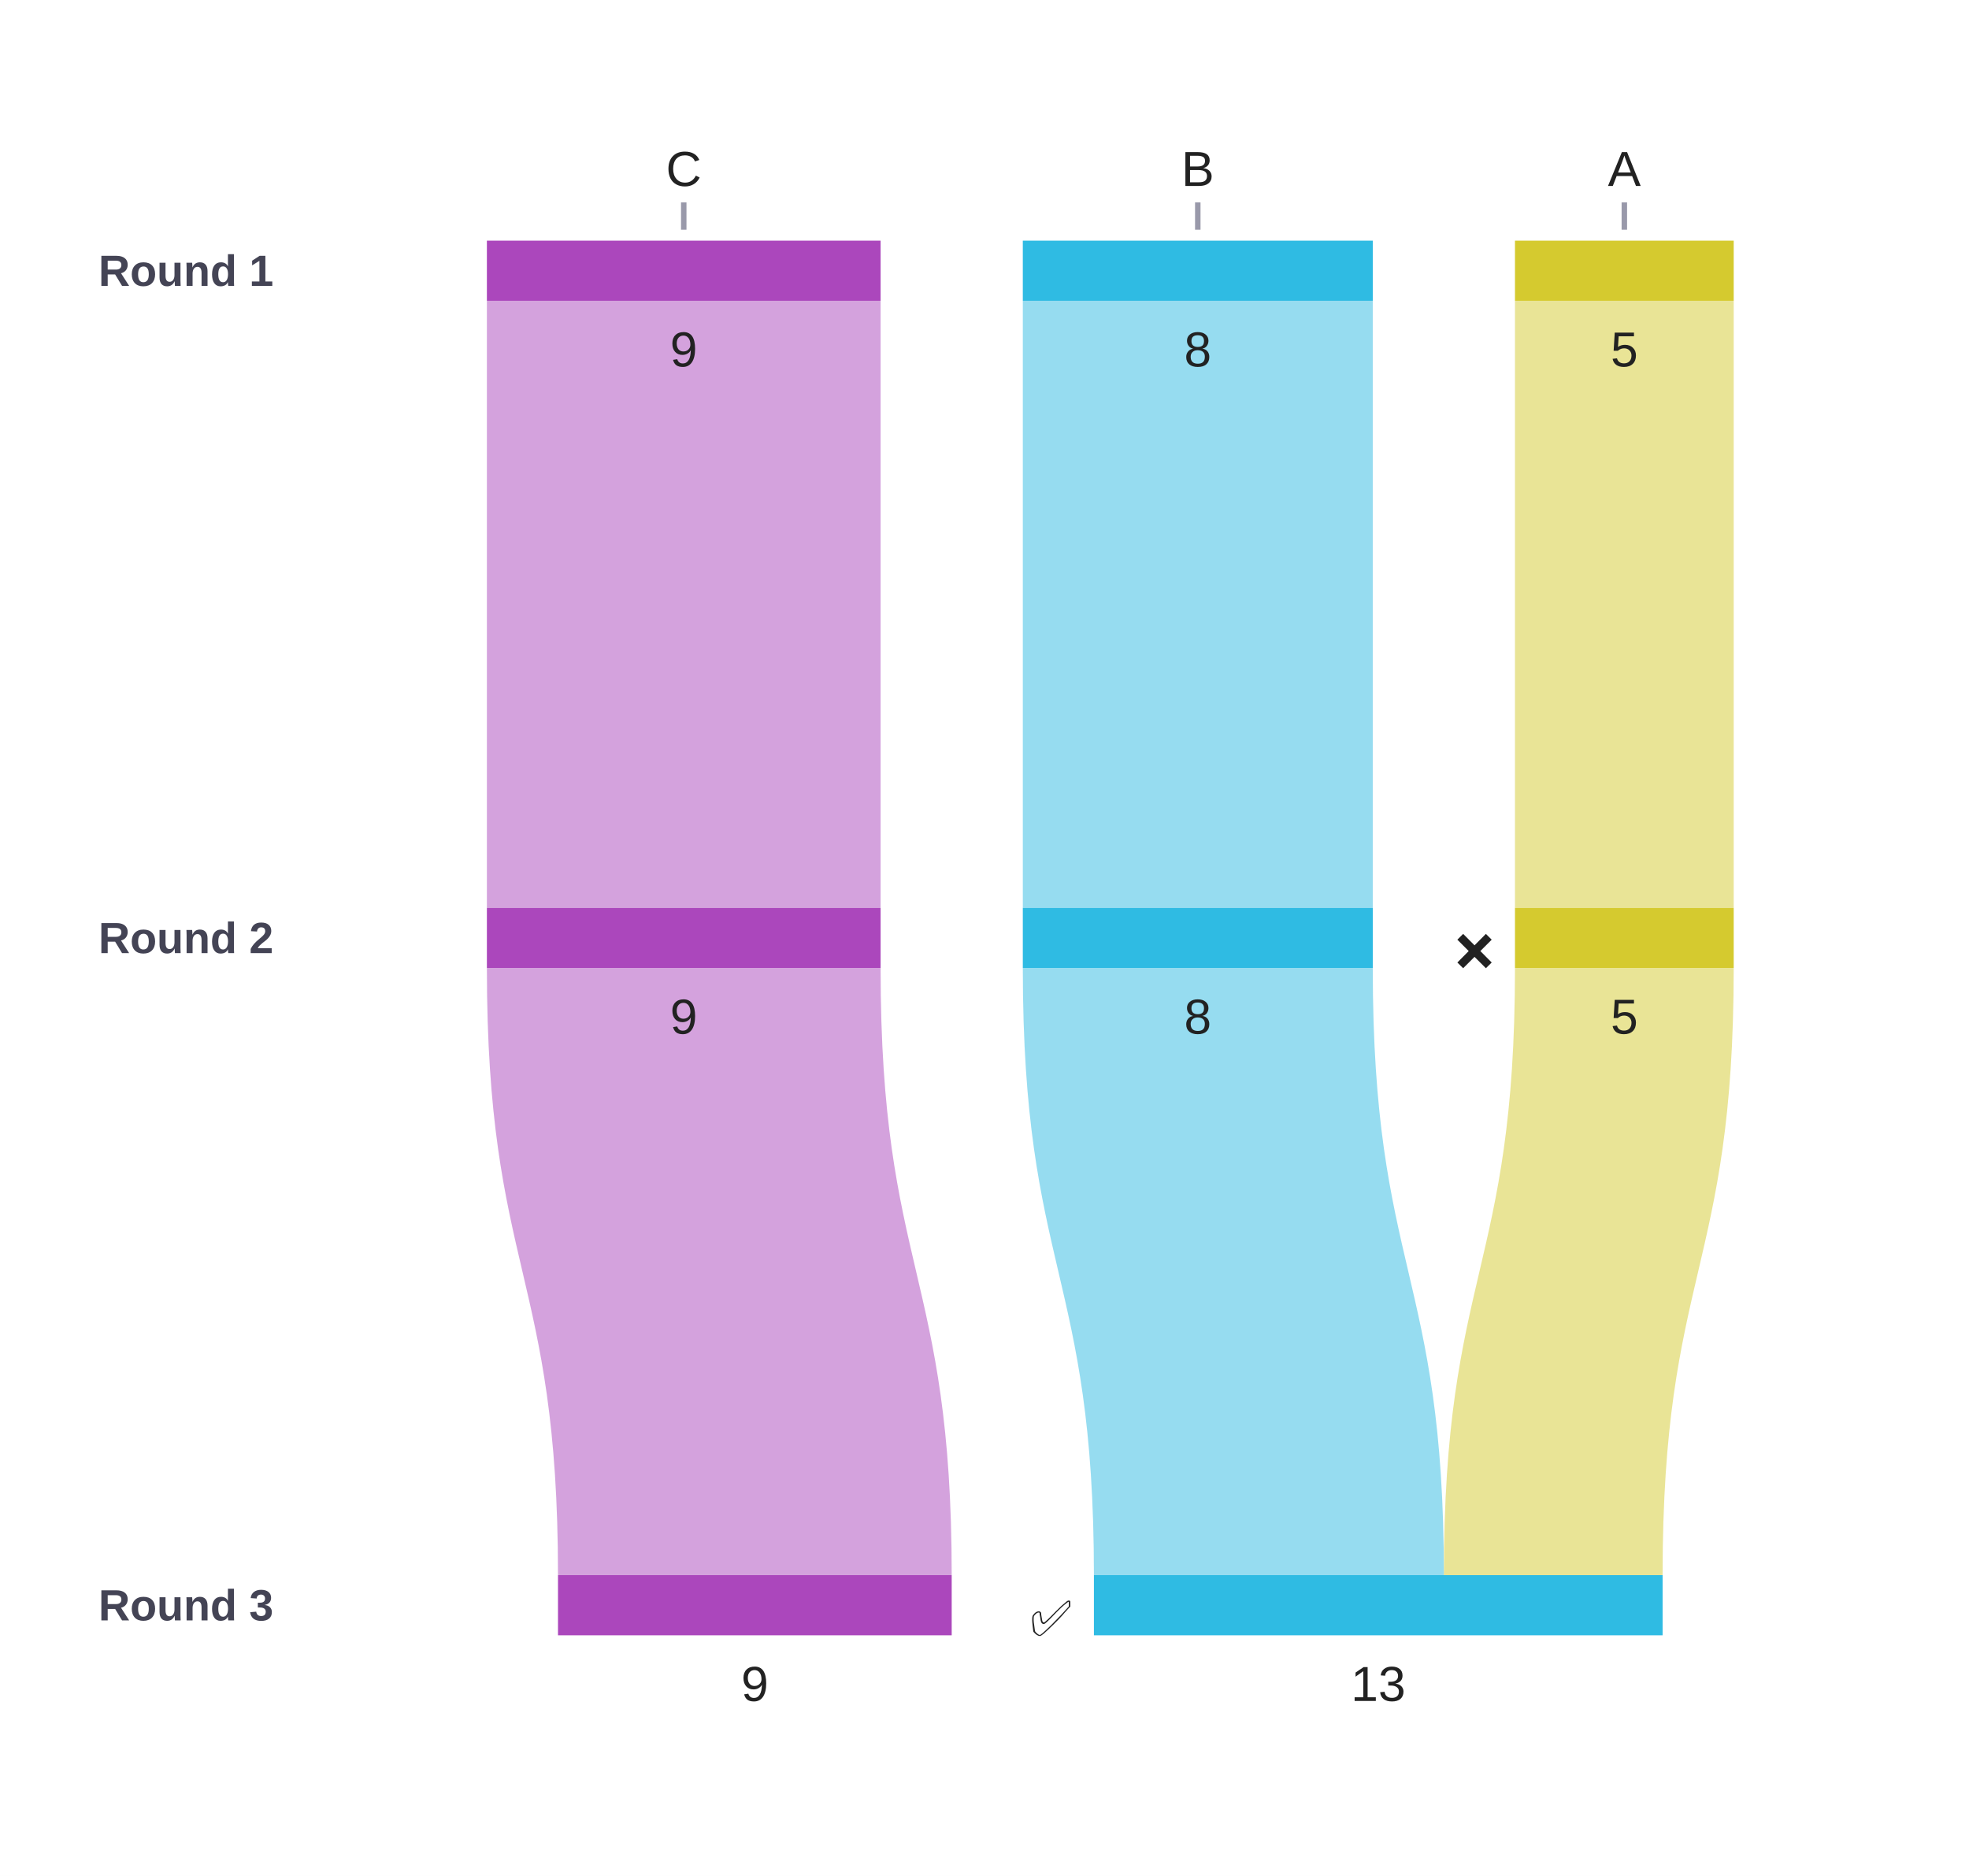
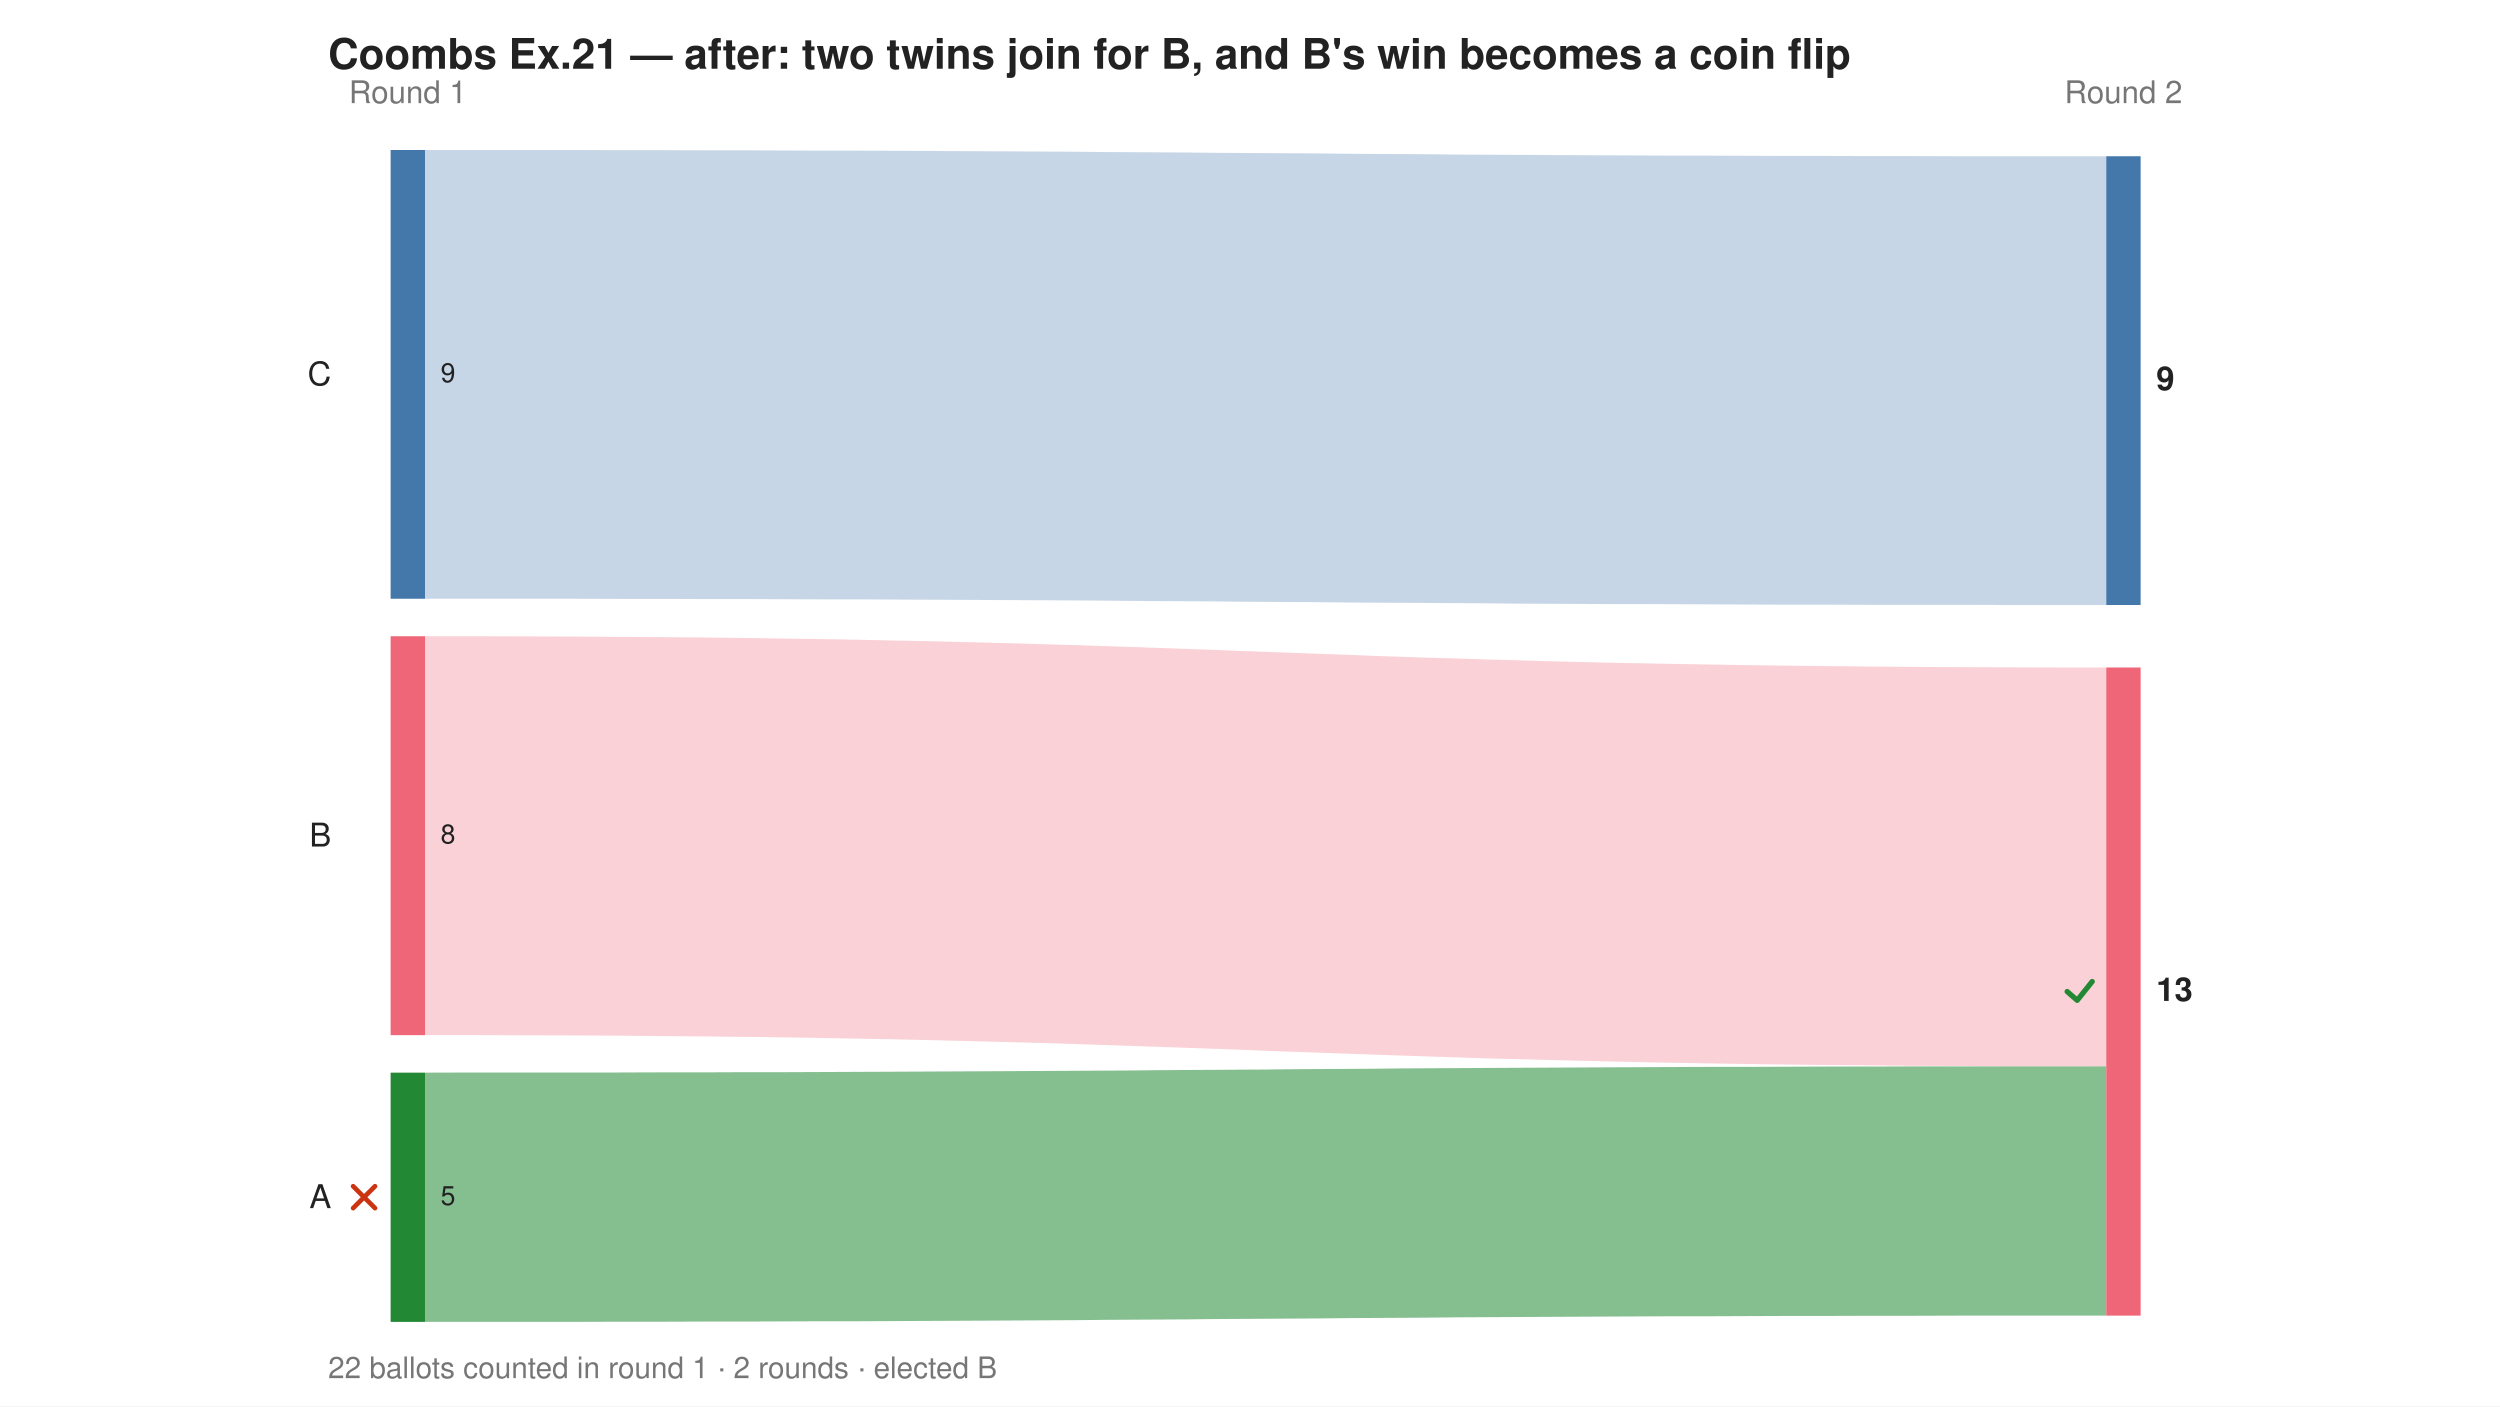
- <svg xmlns="http://www.w3.org/2000/svg" role="img" aria-label="Vote transfer Sankey diagram" width="360" height="343">
-   <style>
-   text { font-family: -apple-system, "Helvetica Neue", Arial, sans-serif; fill: #222; }
-   .value-label { font-size: 9px; }
-   .name-label  { font-size: 9px; }
-   .round-label { font-size: 8px; font-weight: 600; fill: #445; }
-   .marker      { font-size: 9px; }
-   .name-tick   { stroke: #99a; fill: none; stroke-width: 1; }
- </style>
-   <rect x="0" y="0" width="100%" height="100%" fill="#ffffff" />
-   <path class="ribbon" role="presentation" d="M89.02,55 C89.02,110.5 89.02,110.5 89.02,166 L161.004,166 C161.004,110.5 161.004,110.5 161.004,55 Z" fill="#ab47bc" fill-opacity="0.5" />
-   <path class="ribbon" role="presentation" d="M187.004,55 C187.004,110.5 187.004,110.5 187.004,166 L250.989,166 C250.989,110.5 250.989,110.5 250.989,55 Z" fill="#2fbbe3" fill-opacity="0.5" />
-   <path class="ribbon" role="presentation" d="M276.989,55 C276.989,110.5 276.989,110.5 276.989,166 L316.98,166 C316.98,110.5 316.98,110.5 316.98,55 Z" fill="#d5ca2f" fill-opacity="0.5" />
-   <path class="ribbon" role="presentation" d="M276.989,177 C276.989,232.5 263.989,232.5 263.989,288 L303.98,288 C303.98,232.5 316.98,232.5 316.98,177 Z" fill="#d5ca2f" fill-opacity="0.5" />
-   <path class="ribbon" role="presentation" d="M89.02,177 C89.02,232.5 102.02,232.5 102.02,288 L174.004,288 C174.004,232.5 161.004,232.5 161.004,177 Z" fill="#ab47bc" fill-opacity="0.5" />
-   <path class="ribbon" role="presentation" d="M187.004,177 C187.004,232.5 200.004,232.5 200.004,288 L263.989,288 C263.989,232.5 250.989,232.5 250.989,177 Z" fill="#2fbbe3" fill-opacity="0.5" />
-   <rect class="node" role="presentation" x="89.02" y="44" width="71.984" height="11" fill="#ab47bc" />
-   <rect class="node" role="presentation" x="187.004" y="44" width="63.985" height="11" fill="#2fbbe3" />
-   <rect class="node" role="presentation" x="276.989" y="44" width="39.991" height="11" fill="#d5ca2f" />
-   <rect class="node" role="presentation" x="89.02" y="166" width="71.984" height="11" fill="#ab47bc" />
-   <rect class="node" role="presentation" x="187.004" y="166" width="63.985" height="11" fill="#2fbbe3" />
-   <rect class="node" role="presentation" x="276.989" y="166" width="39.991" height="11" fill="#d5ca2f" />
-   <rect class="node" role="presentation" x="102.02" y="288" width="71.984" height="11" fill="#ab47bc" />
-   <rect class="node" role="presentation" x="200.004" y="288" width="103.976" height="11" fill="#2fbbe3" />
-   <text class="value-label" text-anchor="middle" x="125.012" y="67">9</text>
-   <text class="value-label" text-anchor="middle" x="218.996" y="67">8</text>
-   <text class="value-label" text-anchor="middle" x="296.985" y="67">5</text>
-   <text class="value-label" text-anchor="middle" x="125.012" y="189">9</text>
-   <text class="value-label" text-anchor="middle" x="218.996" y="189">8</text>
-   <text class="value-label" text-anchor="middle" x="296.985" y="189">5</text>
-   <text class="marker" text-anchor="end" x="272.989" y="177">❌</text>
-   <text class="value-label" text-anchor="middle" x="138.012" y="311">9</text>
-   <text class="value-label" text-anchor="middle" x="251.992" y="311">13</text>
-   <text class="marker" text-anchor="end" x="196.004" y="299">✅</text>
-   <text class="round-label" text-anchor="end" dominant-baseline="central" x="50" y="49.5">Round 1</text>
-   <text class="round-label" text-anchor="end" dominant-baseline="central" x="50" y="171.5">Round 2</text>
-   <text class="round-label" text-anchor="end" dominant-baseline="central" x="50" y="293.5">Round 3</text>
-   <path class="name-tick" d="M 125.012,37 L 125.012,42" />
-   <path class="name-tick" d="M 218.996,37 L 218.996,42" />
-   <path class="name-tick" d="M 296.985,37 L 296.985,42" />
-   <text class="name-label" text-anchor="middle">
-     <tspan x="125.012" y="34">C</tspan>
-   </text>
-   <text class="name-label" text-anchor="middle">
-     <tspan x="218.996" y="34">B</tspan>
-   </text>
-   <text class="name-label" text-anchor="middle">
-     <tspan x="296.985" y="34">A</tspan>
-   </text>
+ <svg xmlns="http://www.w3.org/2000/svg" viewBox="0 0 1600 900" width="1600" height="900" font-family="Helvetica,Arial,sans-serif">
+   <rect x="0.0" y="0.0" width="1600.0" height="900.0" fill="#FFFFFF" />
+   <text x="210.0" y="44.0" font-size="27" text-anchor="start" fill="#222222" font-weight="bold">Coombs Ex.21 — after: two twins join for B, and B's win becomes a coin flip</text>
+   <text x="261.0" y="66.0" font-size="20" text-anchor="middle" fill="#767676" font-weight="normal">Round 1</text>
+   <text x="1359.0" y="66.0" font-size="20" text-anchor="middle" fill="#767676" font-weight="normal">Round 2</text>
+   <polygon points="272.0,96.0 304.9,96.0 336.5,96.0 366.8,96.0 395.9,96.1 423.8,96.1 450.6,96.2 476.4,96.2 501.1,96.3 525.0,96.4 547.9,96.4 570.1,96.5 591.4,96.6 612.1,96.7 632.1,96.8 651.6,96.9 670.5,97.0 689.0,97.1 707.0,97.3 724.7,97.4 742.1,97.5 759.3,97.6 776.3,97.8 793.2,97.9 810.0,98.0 826.8,98.1 843.7,98.2 860.7,98.4 877.9,98.5 895.3,98.6 913.0,98.7 931.0,98.9 949.5,99.0 968.4,99.1 987.9,99.2 1007.9,99.3 1028.6,99.4 1049.9,99.5 1072.1,99.6 1095.0,99.6 1118.9,99.7 1143.6,99.8 1169.4,99.8 1196.2,99.9 1224.1,99.9 1253.2,100.0 1283.5,100.0 1315.1,100.0 1348.0,100.0 1348.0,387.2 1315.1,387.2 1283.5,387.2 1253.2,387.1 1224.1,387.1 1196.2,387.1 1169.4,387.0 1143.6,387.0 1118.9,386.9 1095.0,386.8 1072.1,386.7 1049.9,386.6 1028.6,386.6 1007.9,386.5 987.9,386.4 968.4,386.3 949.5,386.1 931.0,386.0 913.0,385.9 895.3,385.8 877.9,385.7 860.7,385.6 843.7,385.4 826.8,385.3 810.0,385.2 793.2,385.1 776.3,384.9 759.3,384.8 742.1,384.7 724.7,384.6 707.0,384.4 689.0,384.3 670.5,384.2 651.6,384.1 632.1,384.0 612.1,383.9 591.4,383.8 570.1,383.7 547.9,383.6 525.0,383.6 501.1,383.5 476.4,383.4 450.6,383.4 423.8,383.3 395.9,383.3 366.8,383.2 336.5,383.2 304.9,383.2 272.0,383.2" fill="#4477AA" fill-opacity="0.3" />
+   <polygon points="272.0,407.2 304.9,407.2 336.5,407.3 366.8,407.4 395.9,407.6 423.8,407.8 450.6,408.0 476.4,408.3 501.1,408.7 525.0,409.0 547.9,409.4 570.1,409.9 591.4,410.3 612.1,410.8 632.1,411.3 651.6,411.8 670.5,412.4 689.0,412.9 707.0,413.5 724.7,414.1 742.1,414.7 759.3,415.3 776.3,415.9 793.2,416.6 810.0,417.2 826.8,417.8 843.7,418.4 860.7,419.0 877.9,419.7 895.3,420.3 913.0,420.9 931.0,421.4 949.5,422.0 968.4,422.5 987.9,423.1 1007.9,423.6 1028.6,424.1 1049.9,424.5 1072.1,424.9 1095.0,425.3 1118.9,425.7 1143.6,426.0 1169.4,426.3 1196.2,426.6 1224.1,426.8 1253.2,427.0 1283.5,427.1 1315.1,427.2 1348.0,427.2 1348.0,682.5 1315.1,682.4 1283.5,682.4 1253.2,682.2 1224.1,682.1 1196.2,681.8 1169.4,681.6 1143.6,681.3 1118.9,681.0 1095.0,680.6 1072.1,680.2 1049.9,679.8 1028.6,679.3 1007.9,678.8 987.9,678.3 968.4,677.8 949.5,677.3 931.0,676.7 913.0,676.1 895.3,675.5 877.9,674.9 860.7,674.3 843.7,673.7 826.8,673.1 810.0,672.5 793.2,671.8 776.3,671.2 759.3,670.6 742.1,670.0 724.7,669.4 707.0,668.8 689.0,668.2 670.5,667.6 651.6,667.1 632.1,666.6 612.1,666.1 591.4,665.6 570.1,665.1 547.9,664.7 525.0,664.3 501.1,663.9 476.4,663.6 450.6,663.3 423.8,663.1 395.9,662.8 366.8,662.7 336.5,662.6 304.9,662.5 272.0,662.5" fill="#EE6677" fill-opacity="0.3" />
+   <polygon points="272.0,686.5 304.9,686.4 336.5,686.4 366.8,686.4 395.9,686.4 423.8,686.3 450.6,686.3 476.4,686.2 501.1,686.2 525.0,686.1 547.9,686.0 570.1,685.9 591.4,685.8 612.1,685.7 632.1,685.6 651.6,685.5 670.5,685.4 689.0,685.3 707.0,685.2 724.7,685.1 742.1,684.9 759.3,684.8 776.3,684.7 793.2,684.6 810.0,684.5 826.8,684.3 843.7,684.2 860.7,684.1 877.9,684.0 895.3,683.8 913.0,683.7 931.0,683.6 949.5,683.5 968.4,683.4 987.9,683.3 1007.9,683.2 1028.6,683.1 1049.9,683.0 1072.1,682.9 1095.0,682.8 1118.9,682.8 1143.6,682.7 1169.4,682.6 1196.2,682.6 1224.1,682.5 1253.2,682.5 1283.5,682.5 1315.1,682.5 1348.0,682.5 1348.0,842.0 1315.1,842.0 1283.5,842.0 1253.2,842.0 1224.1,842.1 1196.2,842.1 1169.4,842.2 1143.6,842.2 1118.9,842.3 1095.0,842.4 1072.1,842.4 1049.9,842.5 1028.6,842.6 1007.9,842.7 987.9,842.8 968.4,842.9 949.5,843.0 931.0,843.1 913.0,843.3 895.3,843.4 877.9,843.5 860.7,843.6 843.7,843.8 826.8,843.9 810.0,844.0 793.2,844.1 776.3,844.2 759.3,844.4 742.1,844.5 724.7,844.6 707.0,844.7 689.0,844.9 670.5,845.0 651.6,845.1 632.1,845.2 612.1,845.3 591.4,845.4 570.1,845.5 547.9,845.6 525.0,845.6 501.1,845.7 476.4,845.8 450.6,845.8 423.8,845.9 395.9,845.9 366.8,846.0 336.5,846.0 304.9,846.0 272.0,846.0" fill="#228833" fill-opacity="0.55" />
+   <rect x="250.0" y="96.0" width="22.0" height="287.2" fill="#4477AA" />
+   <text x="212.0" y="246.6" font-size="21" text-anchor="end" fill="#222222" font-weight="normal">C</text>
+   <text x="282.0" y="244.6" font-size="17" text-anchor="start" fill="#222222" font-weight="normal">9</text>
+   <rect x="250.0" y="407.2" width="22.0" height="255.3" fill="#EE6677" />
+   <text x="212.0" y="541.8" font-size="21" text-anchor="end" fill="#222222" font-weight="normal">B</text>
+   <text x="282.0" y="539.8" font-size="17" text-anchor="start" fill="#222222" font-weight="normal">8</text>
+   <rect x="250.0" y="686.5" width="22.0" height="159.5" fill="#228833" />
+   <text x="212.0" y="773.2" font-size="21" text-anchor="end" fill="#222222" font-weight="normal">A</text>
+   <text x="282.0" y="771.2" font-size="17" text-anchor="start" fill="#222222" font-weight="normal">5</text>
+   <polyline points="226.0,759.2 240.0,773.2" fill="none" stroke="#CC3311" stroke-width="3.0" stroke-linecap="round" stroke-linejoin="round" />
+   <polyline points="240.0,759.2 226.0,773.2" fill="none" stroke="#CC3311" stroke-width="3.0" stroke-linecap="round" stroke-linejoin="round" />
+   <rect x="1348.0" y="100.0" width="22.0" height="287.2" fill="#4477AA" />
+   <text x="1380.0" y="249.6" font-size="21" text-anchor="start" fill="#222222" font-weight="bold">9</text>
+   <rect x="1348.0" y="427.2" width="22.0" height="414.8" fill="#EE6677" />
+   <text x="1380.0" y="640.6" font-size="21" text-anchor="start" fill="#222222" font-weight="bold">13</text>
+   <polyline points="1323.0,634.6 1329.4,640.2 1339.0,628.2" fill="none" stroke="#228833" stroke-width="3.4" stroke-linecap="round" stroke-linejoin="round" />
+   <text x="210.0" y="882.0" font-size="19" text-anchor="start" fill="#767676" font-weight="normal">22 ballots counted in round 1 · 2 rounds · elected B</text>
</svg>
